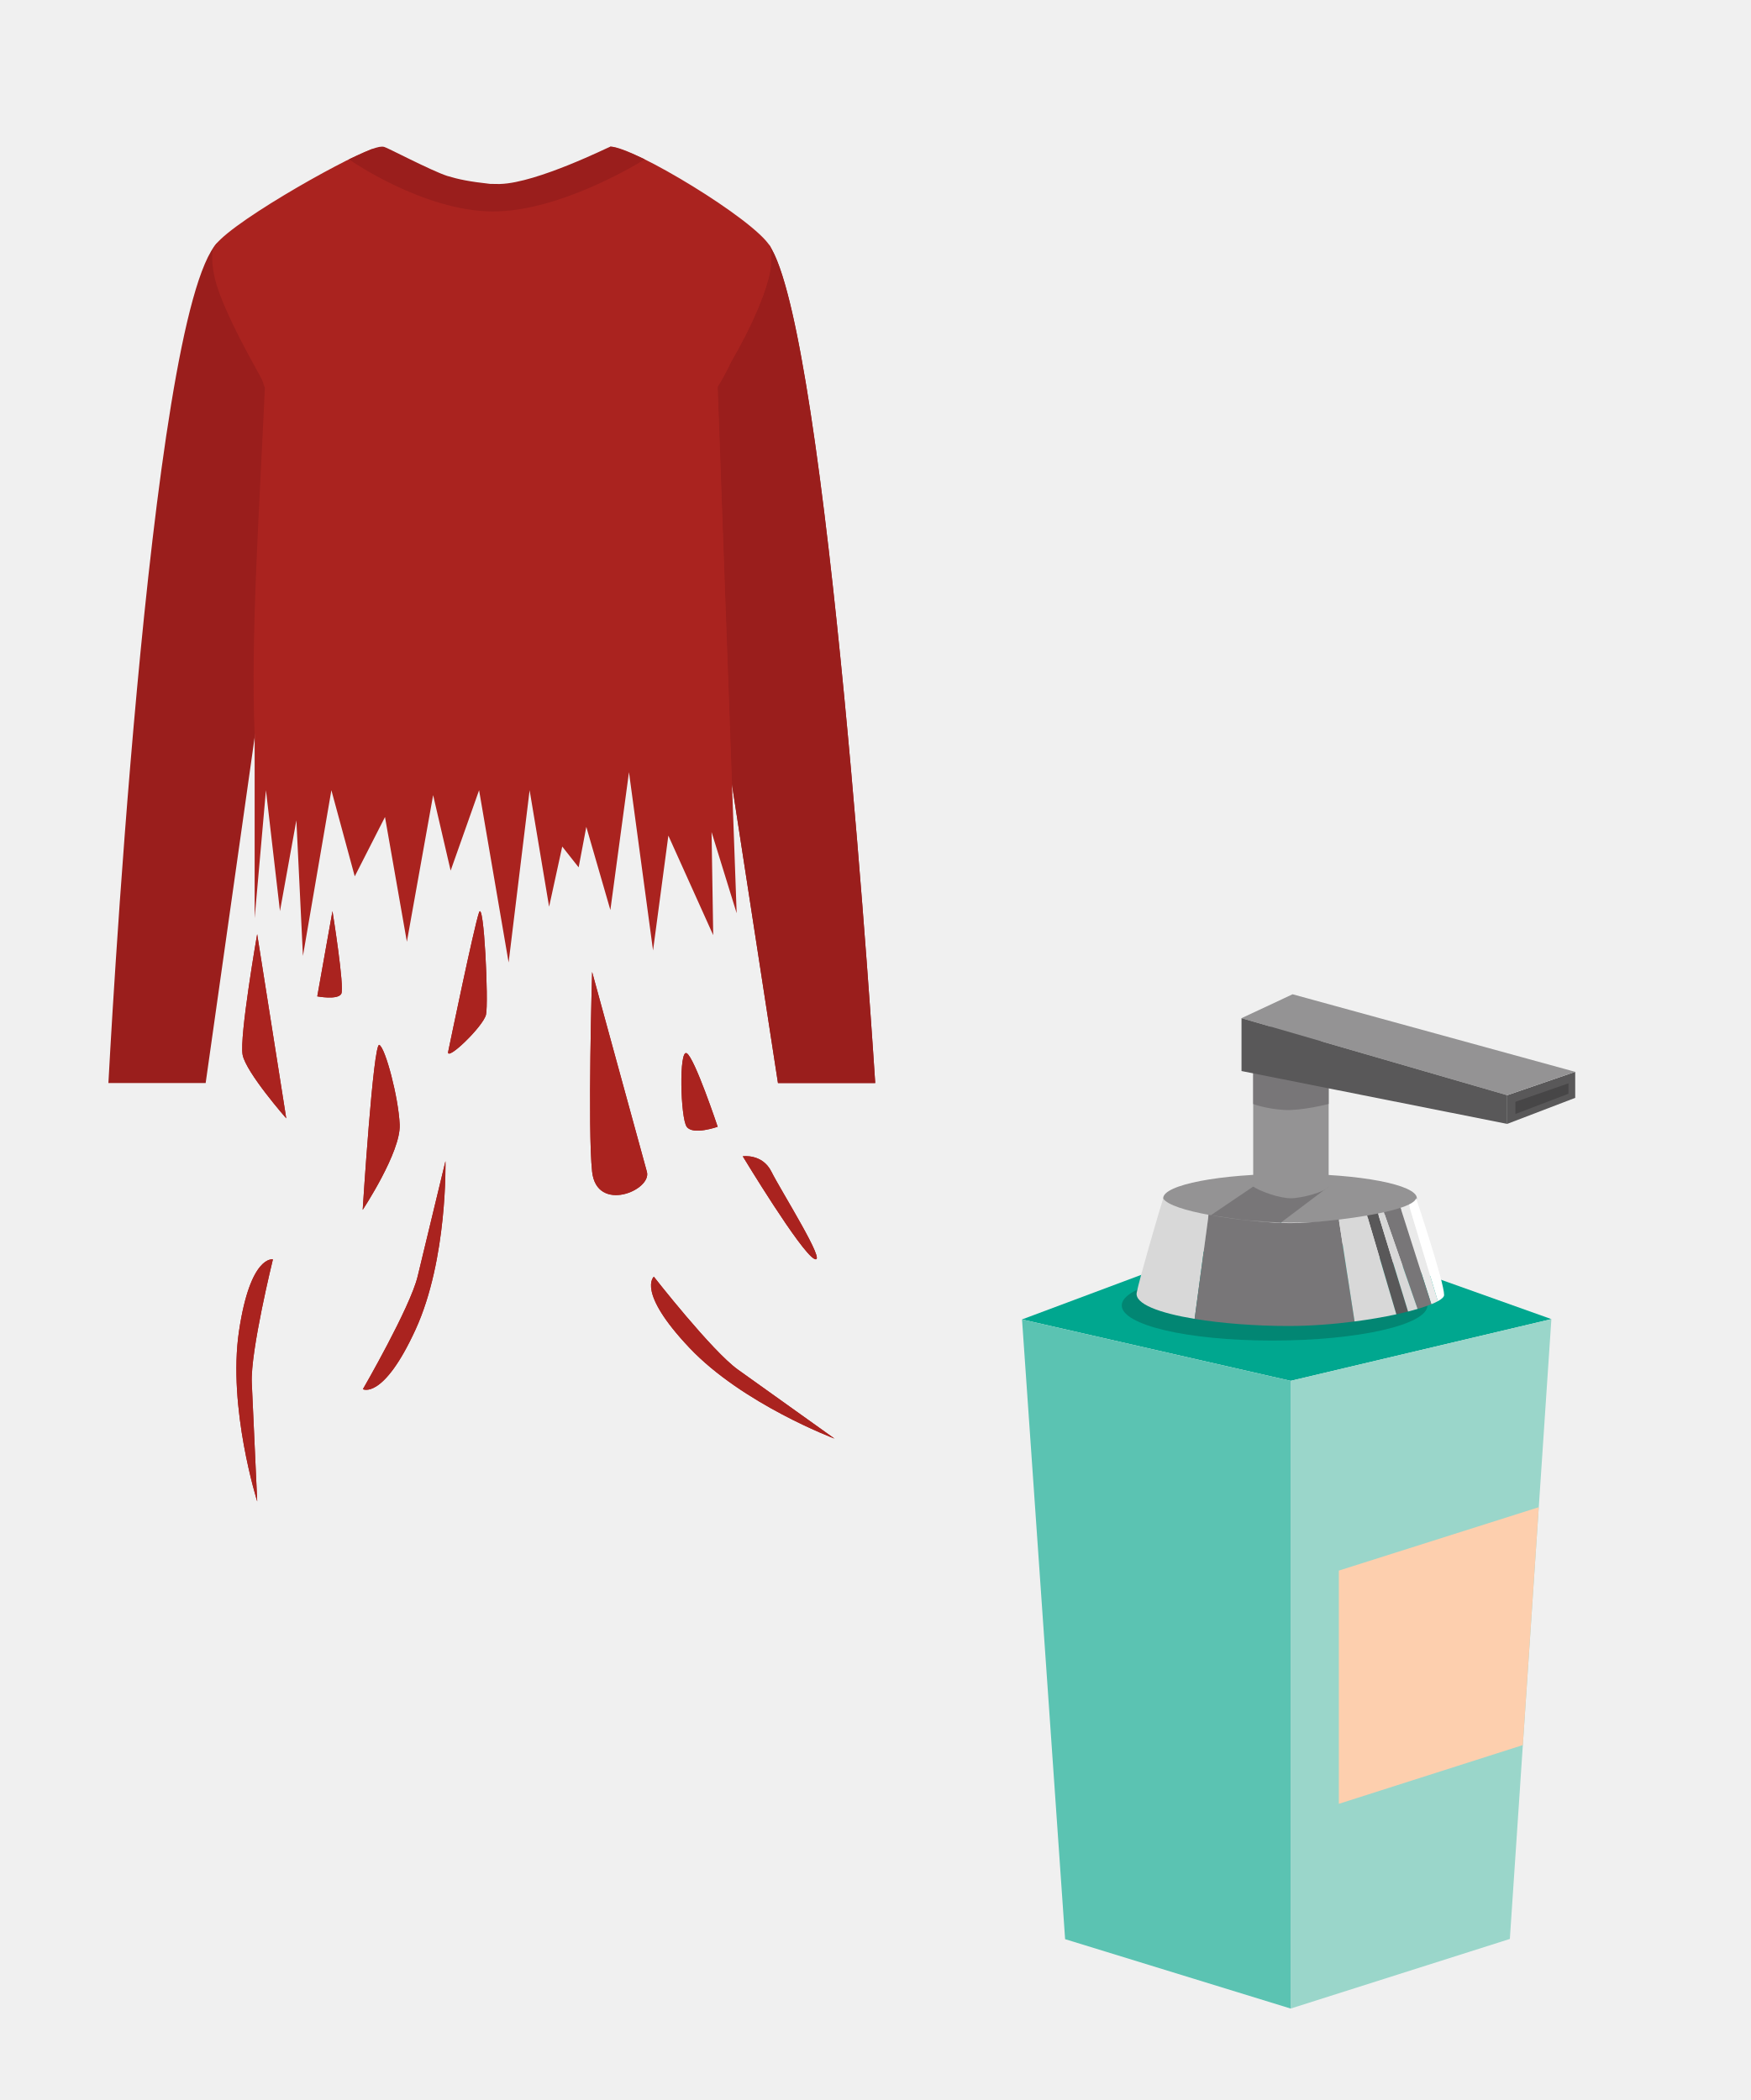
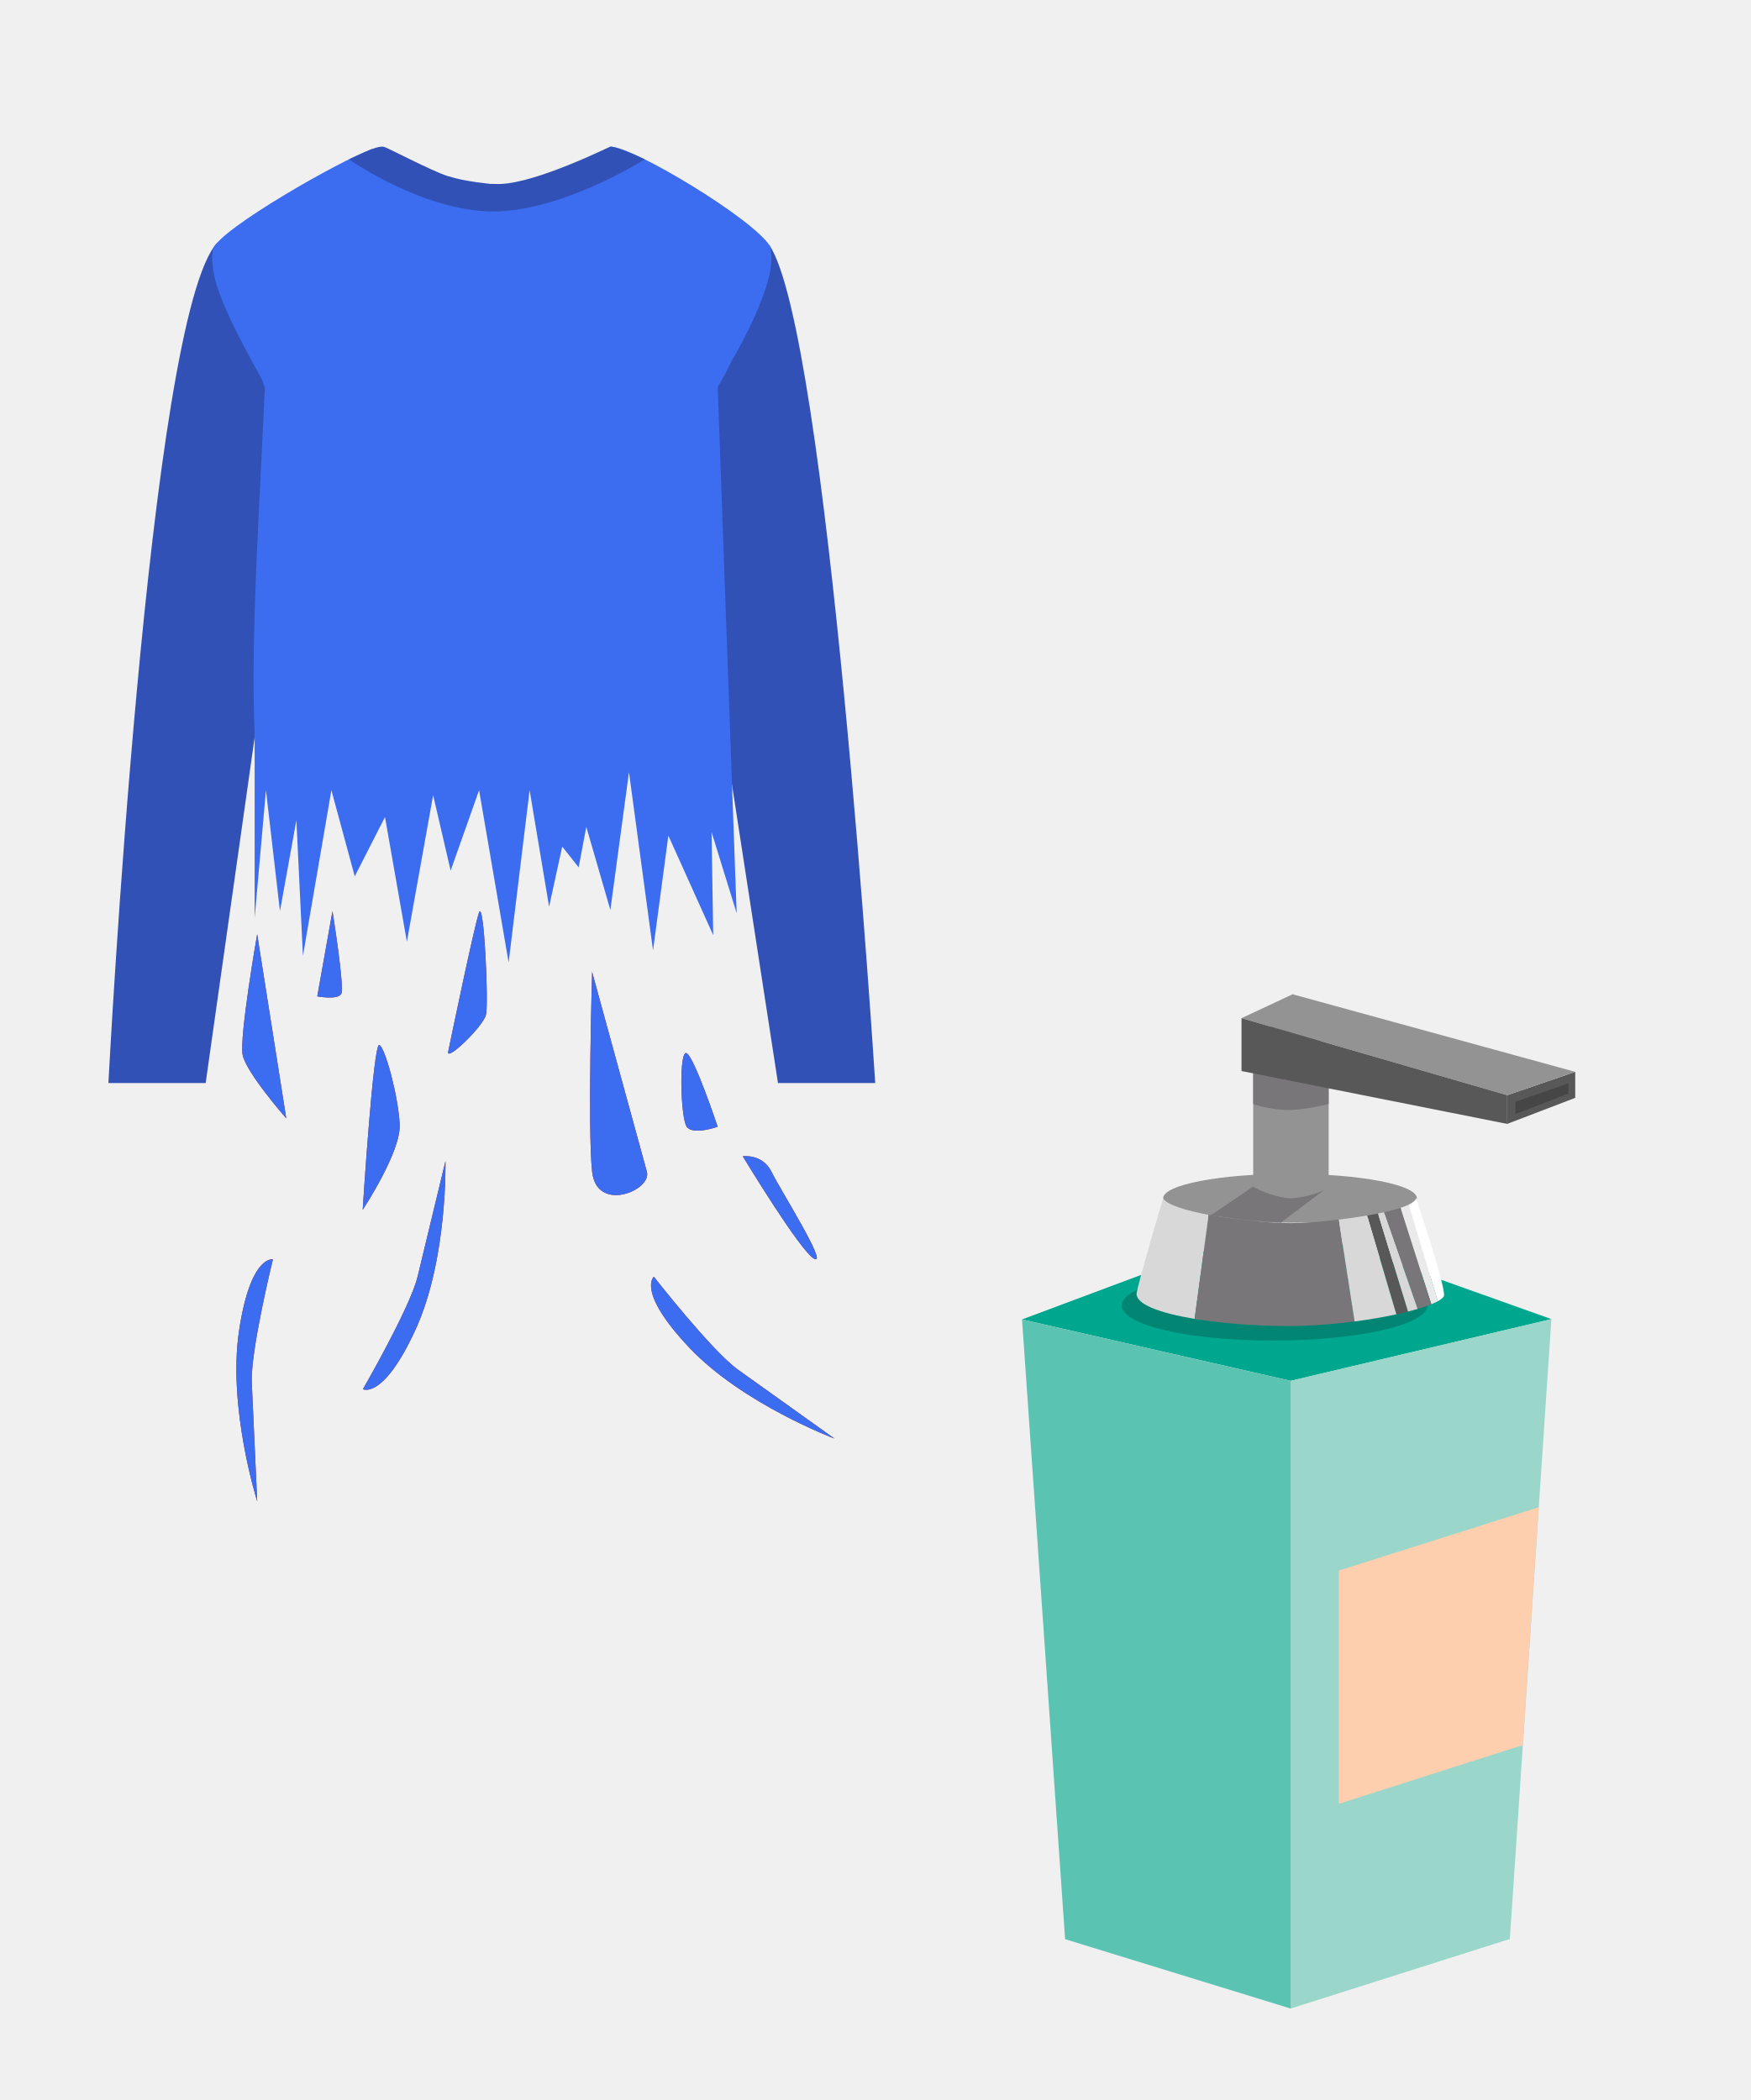
<svg xmlns="http://www.w3.org/2000/svg" width="100%" height="100%" viewBox="0 0 360 432" version="1.1" xml:space="preserve" style="fill-rule:evenodd;clip-rule:evenodd;stroke-linejoin:round;stroke-miterlimit:1.414;">
  <rect id="T.-.-Lund.-.-DescriptionSources" x="0" y="0" width="360" height="432" style="fill:none;" />
-   <path d="M52.446,151.146l-10.149,71.645l-20.002,0c0.035,-0.278 8.135,-157.911 22.437,-172.922c-0.034,0.093 -0.898,5.714 0,8.554c1.304,4.332 10.023,21.023 10.14,21.239l-2.426,71.484Z" style="fill:#9a1e1c;" />
-   <path d="M158.53,53.367l-0.379,-3.052c12.075,17.253 21.814,172.198 21.849,172.476l-20.001,0l-10.969,-71.186l-1.818,-72.108c0.728,-1.252 1.79,-3.419 2.908,-5.611c3.357,-6.354 8.084,-15.166 8.41,-20.519Z" style="fill:#9a1e1c;" />
+   <path d="M52.446,151.146l-10.149,71.645l-20.002,0c0.035,-0.278 8.135,-157.911 22.437,-172.922c-0.034,0.093 -0.898,5.714 0,8.554c1.304,4.332 10.023,21.023 10.14,21.239l-2.426,71.484Z" style="fill:#3151b7;" />
+   <path d="M158.53,53.367l-0.379,-3.052c12.075,17.253 21.814,172.198 21.849,172.476l-20.001,0l-10.969,-71.186l-1.818,-72.108c0.728,-1.252 1.79,-3.419 2.908,-5.611c3.357,-6.354 8.084,-15.166 8.41,-20.519Z" style="fill:#3151b7;" />
  <path d="M43.774,51.383c0.017,-0.075 0.041,-0.144 0.062,-0.216c-0.027,0.073 -0.049,0.144 -0.061,0.211c-0.001,0.002 -0.001,0.003 -0.001,0.005Z" style="fill:#3b96d2;fill-rule:nonzero;" />
  <path d="M102.249,37.869c-0.486,0 -0.971,-0.016 -1.452,-0.041c0.461,0.018 0.941,0.033 1.452,0.041Z" style="fill:#63a8dc;fill-rule:nonzero;" />
  <g>
    <path d="M74.633,285.778c0,0 9.716,-16.799 11.259,-23.198c1.544,-6.4 5.721,-23.72 5.721,-23.72c0,0 0.484,20.194 -6.166,34.685c-6.65,14.492 -10.814,12.233 -10.814,12.233l0,0Z" style="fill:#aa231f;fill-rule:nonzero;" />
    <path d="M58.871,230.064c0,0 -8.26,-9.41 -8.97,-13.06c-0.711,-3.65 2.988,-24.839 2.988,-24.839l5.982,37.899Z" style="fill:#aa231f;fill-rule:nonzero;" />
    <path d="M99.951,208.733c-0.568,2.432 -8.233,9.792 -7.778,7.612c0.454,-2.179 5.315,-25.618 6.336,-28.603c1.02,-2.986 2.008,18.559 1.442,20.991Z" style="fill:#aa231f;fill-rule:nonzero;" />
    <path d="M70.186,204.442c-0.714,1.325 -4.936,0.525 -4.936,0.525l3.126,-17.534c0,0 2.523,15.685 1.81,17.009Z" style="fill:#aa231f;fill-rule:nonzero;" />
    <path d="M82.203,231.345c0.255,5.647 -7.61,17.538 -7.61,17.538c0,0 2.177,-34.524 3.416,-33.932c1.239,0.592 3.94,10.748 4.194,16.394l0,0Z" style="fill:#aa231f;fill-rule:nonzero;" />
    <path d="M133.04,241.041c1.069,3.83 -10.315,8.572 -11.262,0c-0.947,-8.573 0,-41.098 0,-41.098c0,0 10.193,37.269 11.262,41.098Z" style="fill:#aa231f;fill-rule:nonzero;" />
    <path d="M147.6,231.791c0,0 -5.084,1.805 -6.369,0c-1.285,-1.803 -1.633,-16.046 0,-15.125c1.633,0.92 6.369,15.125 6.369,15.125Z" style="fill:#aa231f;fill-rule:nonzero;" />
    <path d="M167.509,258.984c-2.761,-1.274 -14.751,-21.118 -14.751,-21.118c0,0 4.041,-0.594 5.9,3.175c1.859,3.768 11.611,19.216 8.851,17.943Z" style="fill:#aa231f;fill-rule:nonzero;" />
    <path d="M134.473,262.636c0,0 11.944,15.296 17.3,19.121c5.358,3.828 19.855,14.183 19.855,14.183c0,0 -18.907,-7.108 -29.857,-18.698c-10.95,-11.589 -7.298,-14.606 -7.298,-14.606l0,0Z" style="fill:#aa231f;fill-rule:nonzero;" />
    <path d="M56.128,259.07c0,0 -4.646,18.843 -4.345,25.418c0.302,6.577 1.117,24.374 1.117,24.374c0,0 -6.094,-19.259 -3.747,-35.029c2.347,-15.77 6.975,-14.763 6.975,-14.763Z" style="fill:#aa231f;fill-rule:nonzero;" />
  </g>
-   <path d="M96.135,39.828c0.12,0.005 12.36,-1.131 19.495,-3.495c7.449,-2.467 9.805,-6.165 9.901,-6.167c4.643,-0.073 29.564,14.967 32.843,20.492c0.054,0.093 0.097,0.202 0.138,0.311c-0.046,-0.032 0.186,1.427 0.127,2.398c0.096,4.945 -4.453,14.561 -8.277,21.093c-0.977,2.086 -1.935,3.78 -2.762,5.121l3.904,108.283l-5.162,-16.7l0.34,21.211l-9.225,-20.477l-3.15,23.627l-4.95,-36.677l-3.826,28.351l-4.95,-17.101l-1.575,8.326l-3.376,-4.275l-2.699,12.375l-4.01,-23.964l-4.316,35.431l-1.806,-10.533l-4.269,-24.898l-5.85,16.539l-3.601,-15.526l-5.4,30.152l-4.5,-25.652l-6.22,12.203l-4.806,-17.716l-5.85,34.09l-1.35,-27.902l-3.375,18.676l-2.883,-24.864l-2.324,26.308l0,-37.697c-0.849,-20.599 1.031,-46.987 2.101,-71.446c-0.216,-0.402 -0.537,-1.549 -0.537,-1.549c-0.001,-0.001 -0.003,-0.004 -0.004,-0.005c-2.435,-4.484 -7.266,-12.878 -9.382,-19.569c-0.844,-2.805 -1.093,-5.489 -0.775,-7.218c0.017,-0.076 0.041,-0.145 0.061,-0.217c1.534,-4.181 26.308,-18.238 32.563,-20.469c1.332,-0.476 15.528,8.669 19.737,9.13Z" style="fill:#aa231f;" />
-   <path d="M158.491,50.924c11.865,19.731 21.361,169.794 21.509,171.867l-20.001,0l-9.446,-61.302l-2.953,-81.908c0.827,-1.341 1.785,-3.035 2.762,-5.121c3.824,-6.532 8.373,-16.148 8.277,-21.093c0.059,-0.971 -0.173,-2.43 -0.127,-2.398l-0.021,-0.045Z" style="fill:#9a1e1c;" />
+   <path d="M96.135,39.828c0.12,0.005 12.36,-1.131 19.495,-3.495c7.449,-2.467 9.805,-6.165 9.901,-6.167c4.643,-0.073 29.564,14.967 32.843,20.492c0.054,0.093 0.097,0.202 0.138,0.311c-0.046,-0.032 0.186,1.427 0.127,2.398c0.096,4.945 -4.453,14.561 -8.277,21.093c-0.977,2.086 -1.935,3.78 -2.762,5.121l3.904,108.283l-5.162,-16.7l0.34,21.211l-9.225,-20.477l-3.15,23.627l-4.95,-36.677l-3.826,28.351l-4.95,-17.101l-1.575,8.326l-3.376,-4.275l-2.699,12.375l-4.01,-23.964l-4.316,35.431l-1.806,-10.533l-4.269,-24.898l-5.85,16.539l-3.601,-15.526l-5.4,30.152l-4.5,-25.652l-6.22,12.203l-4.806,-17.716l-5.85,34.09l-1.35,-27.902l-3.375,18.676l-2.883,-24.864l-2.324,26.308l0,-37.697c-0.849,-20.599 1.031,-46.987 2.101,-71.446c-0.216,-0.402 -0.537,-1.549 -0.537,-1.549c-0.001,-0.001 -0.003,-0.004 -0.004,-0.005c-2.435,-4.484 -7.266,-12.878 -9.382,-19.569c-0.844,-2.805 -1.093,-5.489 -0.775,-7.218c0.017,-0.076 0.041,-0.145 0.061,-0.217c1.534,-4.181 26.308,-18.238 32.563,-20.469c1.332,-0.476 15.528,8.669 19.737,9.13Z" style="fill:#3c6df0;" />
  <path d="M158.253,50.498l-0.095,-0.127l-0.007,-0.056l0.102,0.183Z" style="fill:#9a1e1c;" />
  <path d="M43.791,51.321l-0.016,0.058l0,-0.001l0.016,-0.057Z" style="fill:#3b96d2;" />
  <g>
-     <path d="M74.633,285.778c0,0 9.716,-16.799 11.259,-23.198c1.544,-6.4 5.721,-23.72 5.721,-23.72c0,0 0.484,20.194 -6.166,34.685c-6.65,14.492 -10.814,12.233 -10.814,12.233l0,0Z" style="fill:#aa231f;fill-rule:nonzero;" />
-     <path d="M58.871,230.064c0,0 -8.26,-9.41 -8.97,-13.06c-0.711,-3.65 2.988,-24.839 2.988,-24.839l5.982,37.899Z" style="fill:#aa231f;fill-rule:nonzero;" />
-     <path d="M99.951,208.733c-0.568,2.432 -8.233,9.792 -7.778,7.612c0.454,-2.179 5.315,-25.618 6.336,-28.603c1.02,-2.986 2.008,18.559 1.442,20.991Z" style="fill:#aa231f;fill-rule:nonzero;" />
-     <path d="M70.186,204.442c-0.714,1.325 -4.936,0.525 -4.936,0.525l3.126,-17.534c0,0 2.523,15.685 1.81,17.009Z" style="fill:#aa231f;fill-rule:nonzero;" />
-     <path d="M82.203,231.345c0.255,5.647 -7.61,17.538 -7.61,17.538c0,0 2.177,-34.524 3.416,-33.932c1.239,0.592 3.94,10.748 4.194,16.394l0,0Z" style="fill:#aa231f;fill-rule:nonzero;" />
-     <path d="M133.04,241.041c1.069,3.83 -10.315,8.572 -11.262,0c-0.947,-8.573 0,-41.098 0,-41.098c0,0 10.193,37.269 11.262,41.098Z" style="fill:#aa231f;fill-rule:nonzero;" />
-     <path d="M147.6,231.791c0,0 -5.084,1.805 -6.369,0c-1.285,-1.803 -1.633,-16.046 0,-15.125c1.633,0.92 6.369,15.125 6.369,15.125Z" style="fill:#aa231f;fill-rule:nonzero;" />
-     <path d="M167.509,258.984c-2.761,-1.274 -14.751,-21.118 -14.751,-21.118c0,0 4.041,-0.594 5.9,3.175c1.859,3.768 11.611,19.216 8.851,17.943Z" style="fill:#aa231f;fill-rule:nonzero;" />
-     <path d="M134.473,262.636c0,0 11.944,15.296 17.3,19.121c5.358,3.828 19.855,14.183 19.855,14.183c0,0 -18.907,-7.108 -29.857,-18.698c-10.95,-11.589 -7.298,-14.606 -7.298,-14.606l0,0Z" style="fill:#aa231f;fill-rule:nonzero;" />
-     <path d="M56.128,259.07c0,0 -4.646,18.843 -4.345,25.418c0.302,6.577 1.117,24.374 1.117,24.374c0,0 -6.094,-19.259 -3.747,-35.029c2.347,-15.77 6.975,-14.763 6.975,-14.763Z" style="fill:#aa231f;fill-rule:nonzero;" />
+     <path d="M74.633,285.778c0,0 9.716,-16.799 11.259,-23.198c1.544,-6.4 5.721,-23.72 5.721,-23.72c0,0 0.484,20.194 -6.166,34.685c-6.65,14.492 -10.814,12.233 -10.814,12.233l0,0Z" style="fill:#3c6df0;fill-rule:nonzero;" />
+     <path d="M58.871,230.064c0,0 -8.26,-9.41 -8.97,-13.06c-0.711,-3.65 2.988,-24.839 2.988,-24.839l5.982,37.899Z" style="fill:#3c6df0;fill-rule:nonzero;" />
+     <path d="M99.951,208.733c-0.568,2.432 -8.233,9.792 -7.778,7.612c0.454,-2.179 5.315,-25.618 6.336,-28.603c1.02,-2.986 2.008,18.559 1.442,20.991Z" style="fill:#3c6df0;fill-rule:nonzero;" />
+     <path d="M70.186,204.442c-0.714,1.325 -4.936,0.525 -4.936,0.525l3.126,-17.534c0,0 2.523,15.685 1.81,17.009Z" style="fill:#3c6df0;fill-rule:nonzero;" />
+     <path d="M82.203,231.345c0.255,5.647 -7.61,17.538 -7.61,17.538c0,0 2.177,-34.524 3.416,-33.932c1.239,0.592 3.94,10.748 4.194,16.394l0,0Z" style="fill:#3c6df0;fill-rule:nonzero;" />
+     <path d="M133.04,241.041c1.069,3.83 -10.315,8.572 -11.262,0c-0.947,-8.573 0,-41.098 0,-41.098c0,0 10.193,37.269 11.262,41.098Z" style="fill:#3c6df0;fill-rule:nonzero;" />
+     <path d="M147.6,231.791c0,0 -5.084,1.805 -6.369,0c-1.285,-1.803 -1.633,-16.046 0,-15.125c1.633,0.92 6.369,15.125 6.369,15.125Z" style="fill:#3c6df0;fill-rule:nonzero;" />
+     <path d="M167.509,258.984c-2.761,-1.274 -14.751,-21.118 -14.751,-21.118c0,0 4.041,-0.594 5.9,3.175c1.859,3.768 11.611,19.216 8.851,17.943Z" style="fill:#3c6df0;fill-rule:nonzero;" />
+     <path d="M134.473,262.636c0,0 11.944,15.296 17.3,19.121c5.358,3.828 19.855,14.183 19.855,14.183c0,0 -18.907,-7.108 -29.857,-18.698c-10.95,-11.589 -7.298,-14.606 -7.298,-14.606l0,0Z" style="fill:#3c6df0;fill-rule:nonzero;" />
+     <path d="M56.128,259.07c0,0 -4.646,18.843 -4.345,25.418c0.302,6.577 1.117,24.374 1.117,24.374c0,0 -6.094,-19.259 -3.747,-35.029c2.347,-15.77 6.975,-14.763 6.975,-14.763Z" style="fill:#3c6df0;fill-rule:nonzero;" />
  </g>
  <path d="M158.374,50.658l0.117,0.266l-0.213,-0.381l0.096,0.115Z" style="fill:#aa231f;" />
-   <path d="M158.161,50.402l0.117,0.141l0.213,0.381l0.021,0.045c-0.046,-0.032 0.186,1.427 0.127,2.398c0.096,4.945 -4.453,14.561 -8.277,21.093c-0.977,2.086 -1.935,3.78 -2.762,5.121l2.953,81.908l-1.523,-9.884l-1.818,-72.108c0.728,-1.252 1.79,-3.419 2.908,-5.611c3.357,-6.354 8.084,-15.166 8.41,-20.519l-0.369,-2.965Z" style="fill:#aa231f;" />
  <path d="M43.791,51.321l0.045,-0.154c-0.021,0.072 -0.045,0.141 -0.062,0.216l0.001,-0.004l0.016,-0.058Z" style="fill:#aa231f;" />
  <g>
    <path d="M265.441,284.059l-55.249,-12.633l53.228,-19.911l55.641,19.843l-53.62,12.701Z" style="fill:#00a78f;fill-rule:nonzero;" />
    <path d="M310.521,398.869l-45.08,14.32l0,-129.13l53.62,-12.701l-8.54,127.511Z" style="fill:#9ad6ca;fill-rule:nonzero;" />
    <path d="M219.054,398.914l46.387,14.275l0,-129.13l-55.249,-12.633l8.862,127.488Z" style="fill:#5bc3b2;fill-rule:nonzero;" />
    <path d="M313.192,358.988l-37.844,12.084l0,-47.979l41.121,-13.04l-3.277,48.935Z" style="fill:#fdcfae;fill-rule:nonzero;" />
    <path d="M265.441,284.059l-55.249,-12.633l55.645,-18.82l53.224,18.752l-53.62,12.701Z" style="fill:none;" />
    <ellipse cx="265.31" cy="246.5" rx="26.086" ry="5.027" style="fill:#949394;" />
    <path d="M323.963,225.846l-13.988,5.355l0,-5.901l13.988,-4.809l0,5.355Z" style="fill:#595859;fill-rule:nonzero;" />
    <path d="M322.578,224.992l-10.916,4.176l0,-2.515l10.916,-3.796l0,2.135Z" style="fill:#474647;fill-rule:nonzero;" />
    <path d="M293.571,268.547c0,3.99 -14.283,7.224 -31.903,7.224c-17.62,0 -30.964,-3.234 -30.964,-7.224c0,-3.989 13.345,-7.223 30.964,-7.223c17.62,0 31.903,3.234 31.903,7.223Z" style="fill:#028673;fill-rule:nonzero;" />
    <path d="M239.224,246.557c-0.783,2.392 -4.954,16.725 -5.443,19.355c-0.434,2.331 4.685,4.204 11.912,5.401l2.872,-21.406c-4.613,-0.86 -8.444,-2.006 -9.341,-3.35Z" style="fill:#d8d8d8;fill-rule:nonzero;" />
    <path d="M265.376,251.614c-4.002,0 -11.023,-0.628 -16.812,-1.707l-2.872,21.406c5.677,0.94 12.655,1.463 19.268,1.463c4.534,0 9.248,-0.362 13.621,-0.931l-3.233,-20.957c-3.889,0.462 -7.611,0.726 -9.972,0.726Z" style="fill:#787678;fill-rule:nonzero;" />
    <path d="M281.162,250.05l6.01,20.322c0.847,-0.184 1.649,-0.375 2.412,-0.568l-6.181,-20.17c-0.724,0.145 -1.471,0.284 -2.241,0.416Z" style="fill:#595859;fill-rule:nonzero;" />
    <path d="M288.036,248.466l6.339,19.83c0.518,-0.21 0.961,-0.418 1.335,-0.623l-5.977,-19.873c-0.474,0.229 -1.043,0.452 -1.697,0.666Z" style="fill:#eaeaea;fill-rule:nonzero;" />
    <path d="M296.998,266.398c0,-2.62 -5.334,-18.607 -5.772,-19.93c-0.071,0.464 -0.614,0.909 -1.493,1.332l5.977,19.874c0.821,-0.45 1.288,-0.883 1.288,-1.276Z" style="fill:#fff;fill-rule:nonzero;" />
    <path d="M284.617,249.376l6.932,19.889c1.091,-0.321 2.031,-0.646 2.826,-0.969l-6.339,-19.83c-0.981,0.322 -2.14,0.626 -3.419,0.91Z" style="fill:#787678;fill-rule:nonzero;" />
    <path d="M283.404,249.633l6.18,20.17c0.696,-0.176 1.349,-0.356 1.966,-0.538l-6.932,-19.889c-0.396,0.088 -0.798,0.173 -1.214,0.257Z" style="fill:#d8d8d8;fill-rule:nonzero;" />
    <path d="M275.348,250.888l3.234,20.957c3.097,-0.404 6.02,-0.913 8.591,-1.473l-6.011,-20.322c-1.881,0.324 -3.867,0.606 -5.814,0.838Z" style="fill:#d8d8d8;fill-rule:nonzero;" />
    <path d="M263.42,251.515l-7.632,-0.545l-6.767,-0.978l8.715,-5.896l15.519,0l-9.835,7.419Z" style="fill:#787678;fill-rule:nonzero;" />
    <path d="M273.255,234.662c0,3.113 0,9.434 0,9.434c-0.655,1.093 -5.581,2.404 -7.76,2.404c-2.4,0 -6.292,-1.415 -7.759,-2.404c0,0 0,-6.557 0,-9.434l0,-13.37c0,-6.538 3.474,-11.839 7.759,-11.839c4.287,0 7.76,5.301 7.76,11.839l0,13.37Z" style="fill:#949394;fill-rule:nonzero;" />
    <path d="M309.975,225.3l-54.643,-15.847l10.505,-4.917l58.126,15.955l-13.988,4.809Z" style="fill:#949394;fill-rule:nonzero;" />
    <path d="M273.255,218.378l-15.519,0l0,8.725c0,0 2.502,0.994 6.391,1.229c3.515,0.213 9.128,-1.229 9.128,-1.229l0,-8.725l0,0Z" style="fill:#787678;fill-rule:nonzero;" />
    <path d="M309.975,231.201l-54.643,-10.874l0,-10.874l54.643,15.847l0,5.901Z" style="fill:#595859;fill-rule:nonzero;" />
  </g>
-   <path d="M71.779,32.769l4.619,-2.071c1.332,-0.476 2.005,-0.622 2.61,-0.479c0.4,0.019 9.798,4.961 12.991,5.978c2.319,0.702 4.589,1.17 8.798,1.631c0.245,0.01 1.099,0.019 1.922,0.026c0.062,-0.003 0.123,-0.006 0.184,-0.008c7.595,-0.24 22.439,-7.677 22.628,-7.68c0.964,-0.015 4.771,1.507 7.052,2.603c-0.973,0.677 -17.597,10.879 -31.438,10.73c-14.05,-0.151 -28.891,-10.35 -29.366,-10.73Z" style="fill:#9a1e1c;" />
+   <path d="M71.779,32.769l4.619,-2.071c1.332,-0.476 2.005,-0.622 2.61,-0.479c0.4,0.019 9.798,4.961 12.991,5.978c2.319,0.702 4.589,1.17 8.798,1.631c0.245,0.01 1.099,0.019 1.922,0.026c0.062,-0.003 0.123,-0.006 0.184,-0.008c7.595,-0.24 22.439,-7.677 22.628,-7.68c0.964,-0.015 4.771,1.507 7.052,2.603c-0.973,0.677 -17.597,10.879 -31.438,10.73c-14.05,-0.151 -28.891,-10.35 -29.366,-10.73Z" style="fill:#3151b7;" />
</svg>
